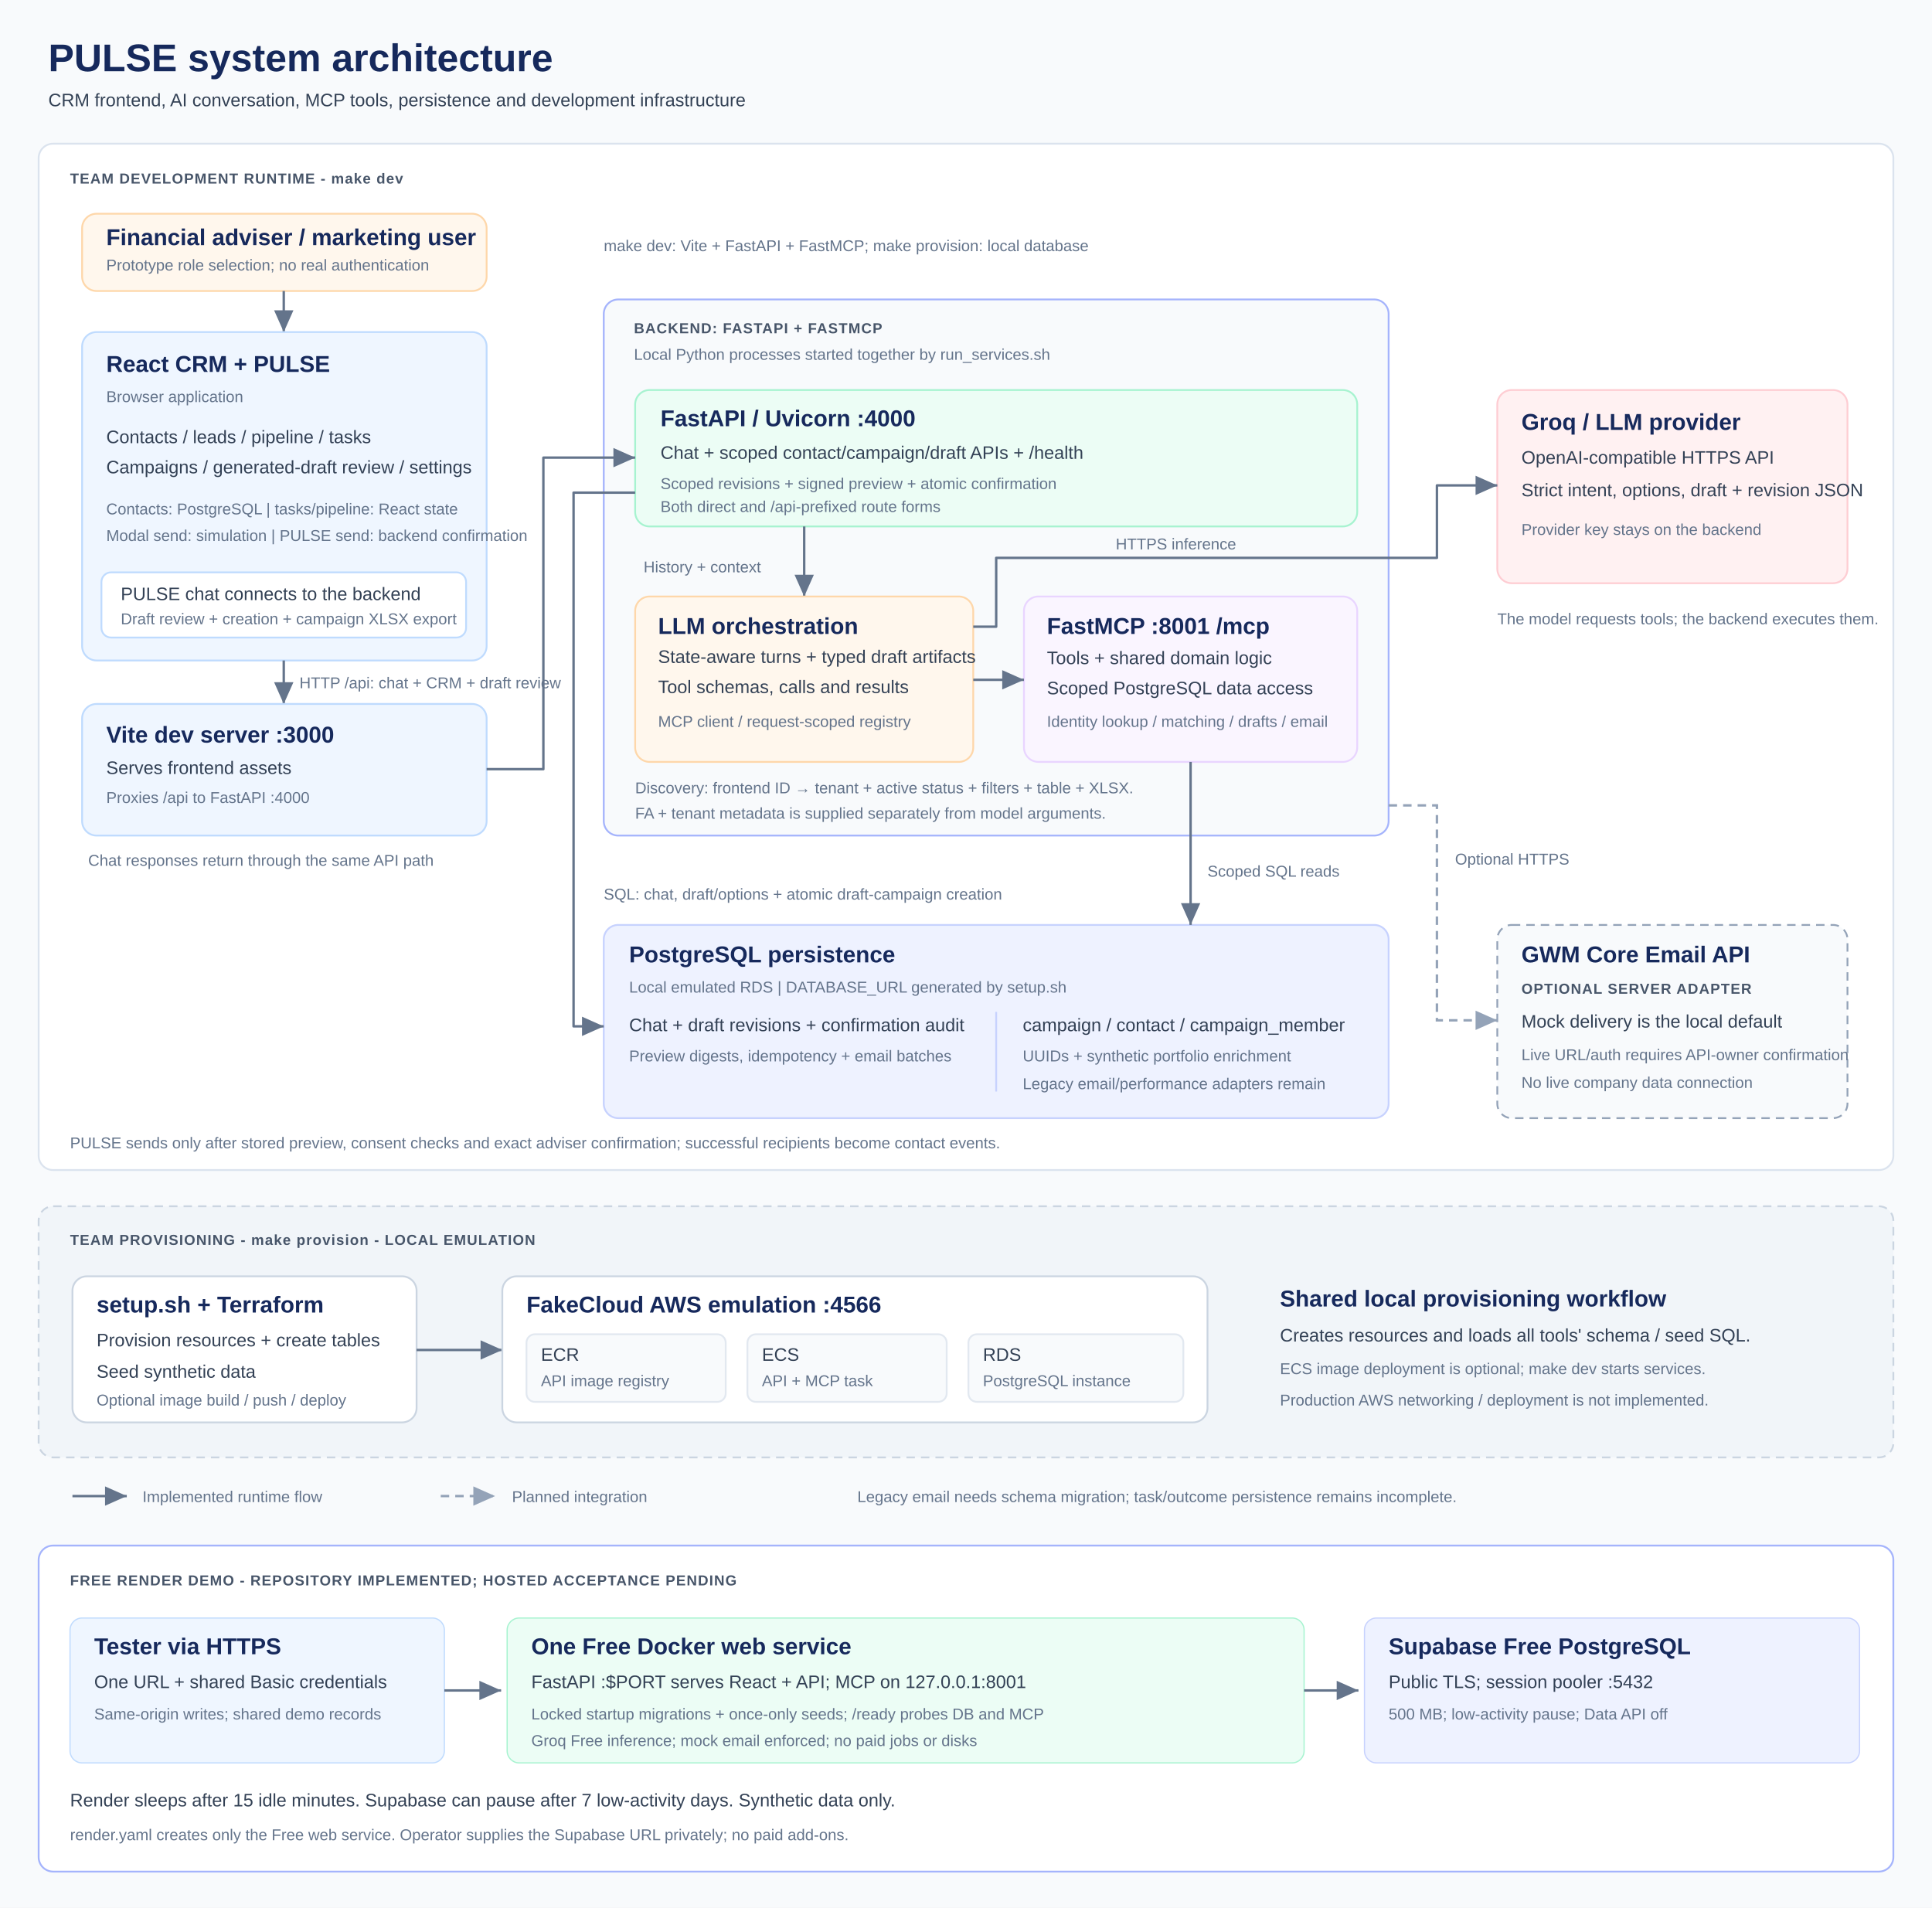
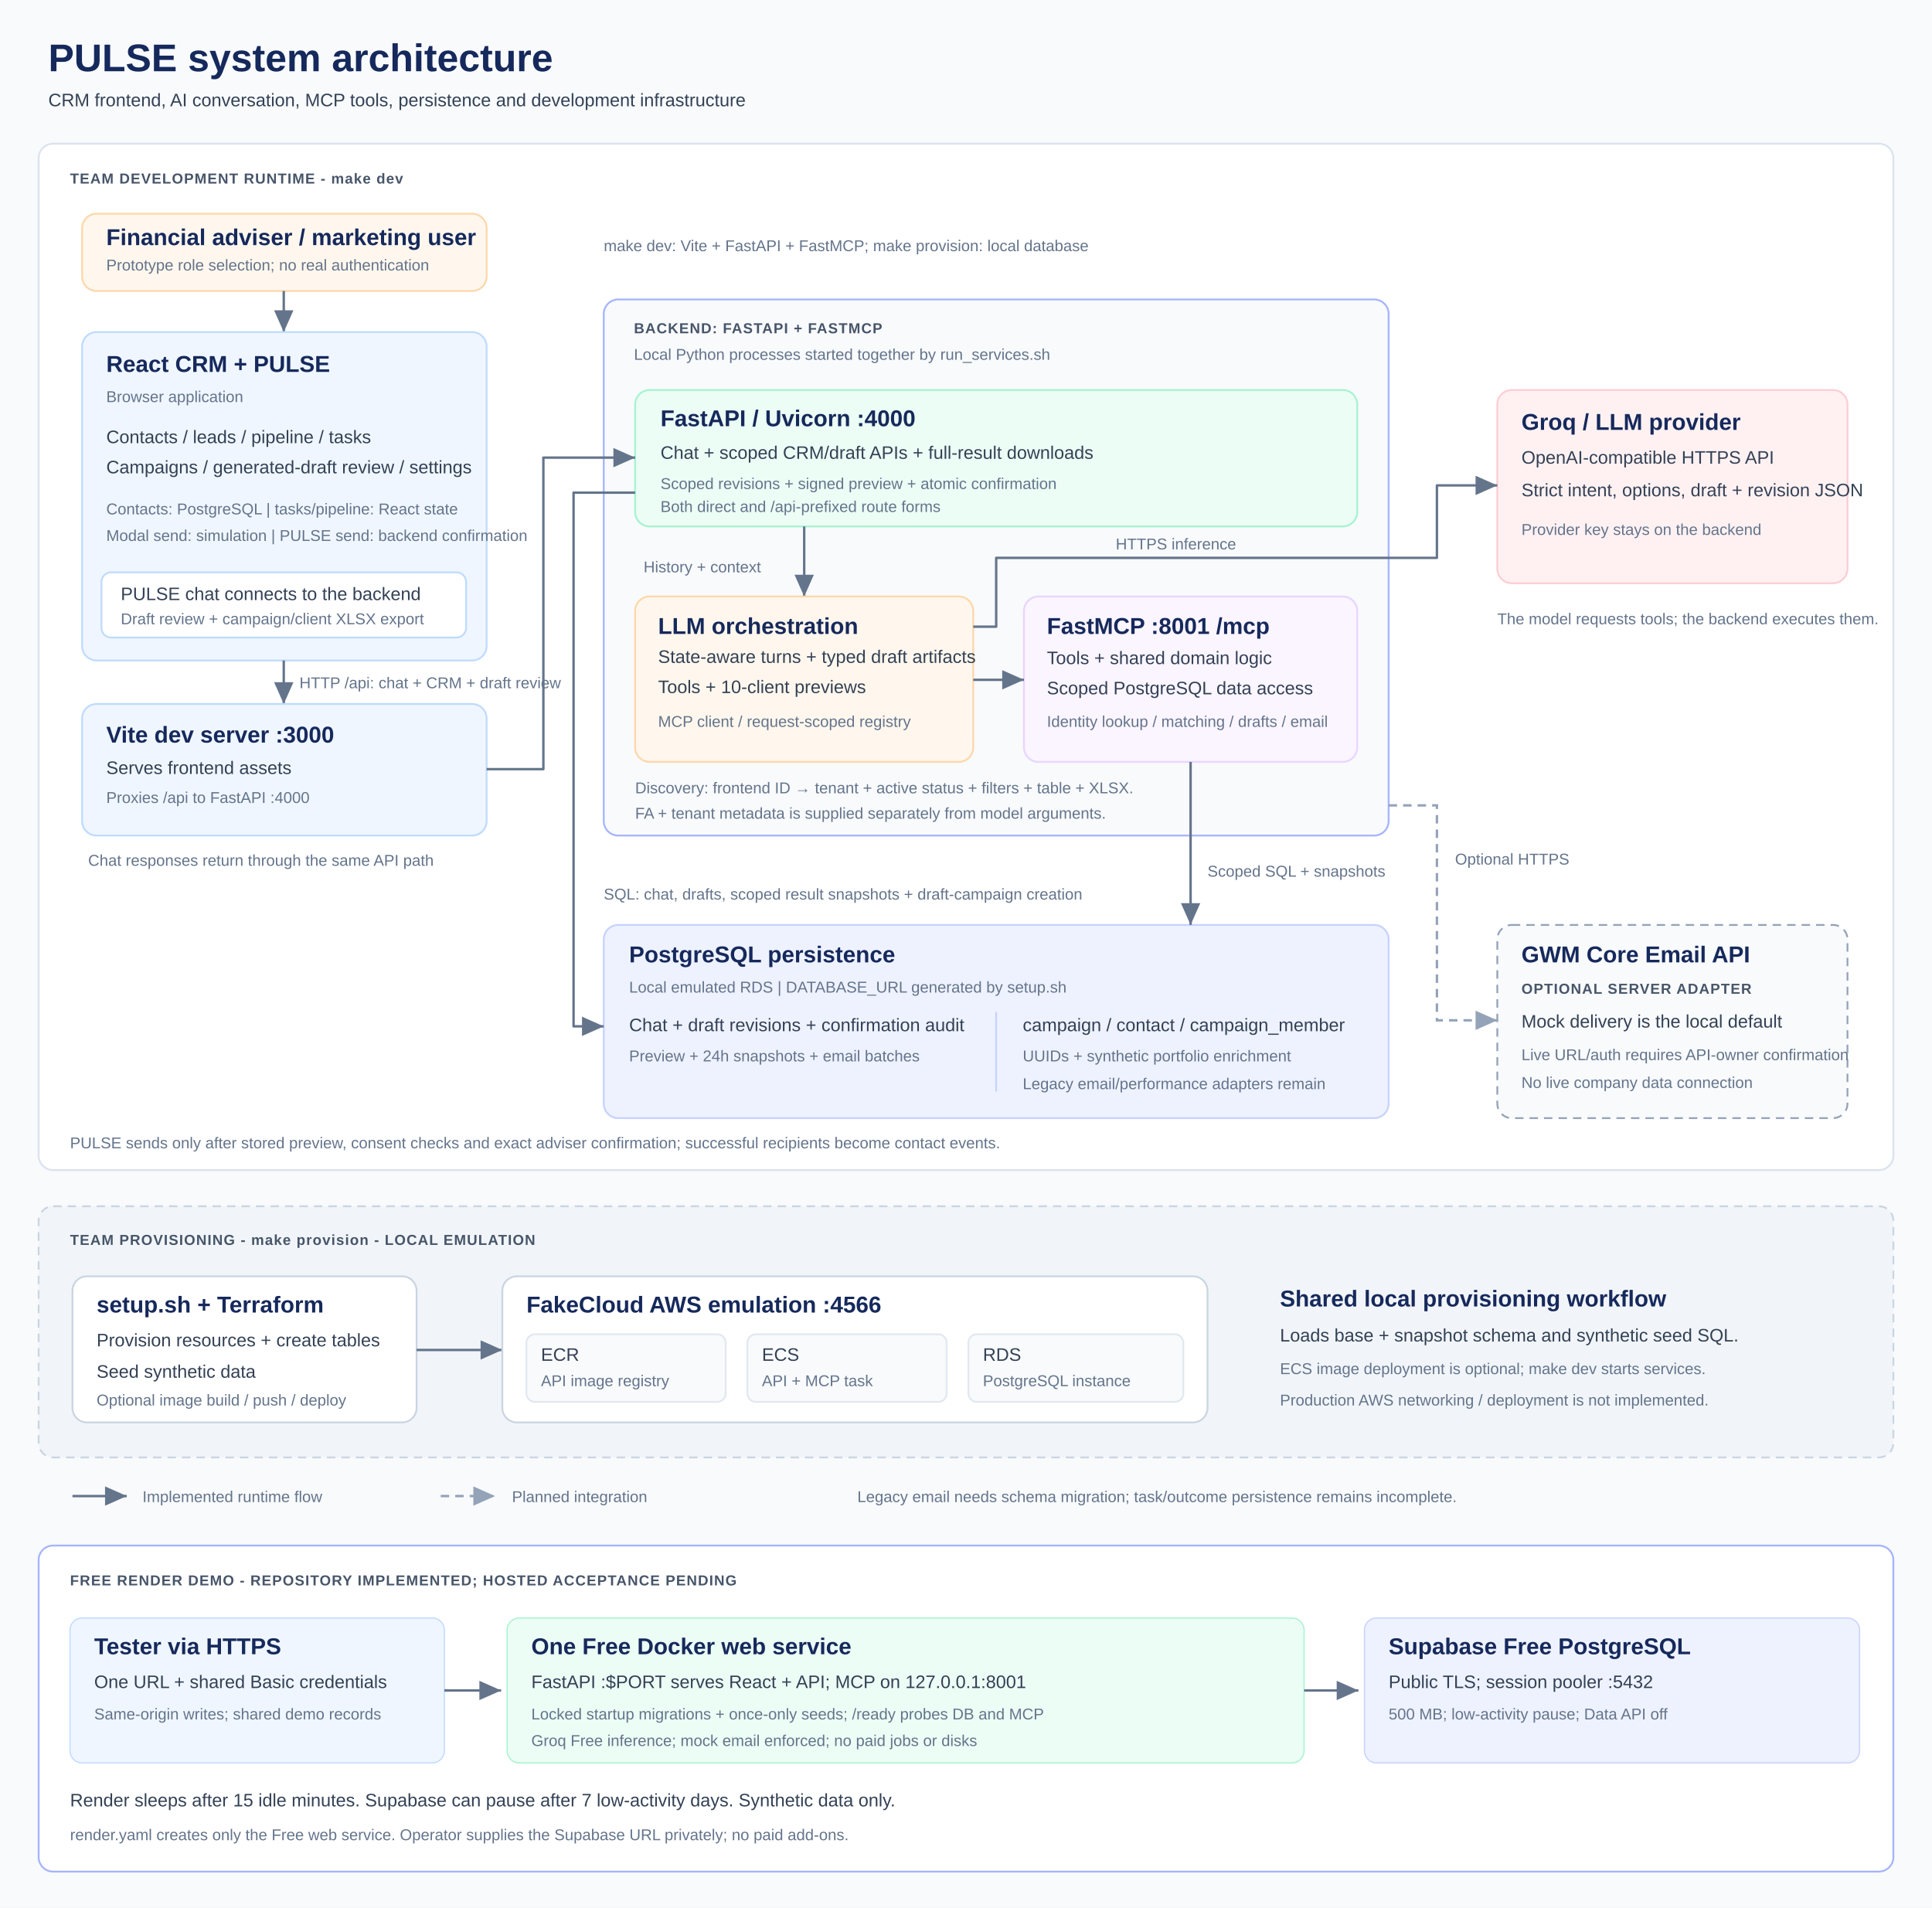
<svg xmlns="http://www.w3.org/2000/svg" width="1600" height="1580" viewBox="0 0 1600 1580" role="img" aria-labelledby="diagram-title diagram-description">
  <defs>
    <marker id="arrow" markerWidth="10" markerHeight="10" refX="9" refY="4" orient="auto">
      <path d="M0,0 L0,8 L9,4 z" fill="#64748b" />
    </marker>
    <marker id="planned-arrow" markerWidth="10" markerHeight="10" refX="9" refY="4" orient="auto">
      <path d="M0,0 L0,8 L9,4 z" fill="#94a3b8" />
    </marker>
    <style>
      text { font-family: Arial, Helvetica, sans-serif; }
      .title { font-size: 32px; font-weight: 700; fill: #16295c; }
      .section { font-size: 18px; font-weight: 700; fill: #16295c; }
      .heading { font-size: 19px; font-weight: 700; fill: #16295c; }
      .label { font-size: 15px; fill: #334155; }
      .small { font-size: 13px; fill: #64748b; }
      .badge { font-size: 12px; font-weight: 700; fill: #475569; letter-spacing: 0.7px; }
      .arrow { fill: none; stroke: #64748b; stroke-width: 2; stroke-linejoin: round; marker-end: url(#arrow); }
      .planned { fill: none; stroke: #94a3b8; stroke-width: 2; stroke-dasharray: 7 5; marker-end: url(#planned-arrow); }
    </style>
  </defs>
  <rect width="1600" height="1580" fill="#f8fafc" />
  <text x="40" y="59" class="title">PULSE system architecture</text>
  <text x="40" y="88" class="label">CRM frontend, AI conversation, MCP tools, persistence and development infrastructure</text>
  <rect x="32" y="119" width="1536" height="850" rx="12" fill="#fff" stroke="#dbe3ee" stroke-width="1.5" />
  <text x="58" y="152" class="badge">TEAM DEVELOPMENT RUNTIME - make dev</text>
  <text x="500" y="208" class="small">make dev: Vite + FastAPI + FastMCP; make provision: local database</text>
  <rect x="68" y="177" width="335" height="64" rx="12" fill="#fff7ed" stroke="#fed7aa" stroke-width="1.5" />
  <text x="88" y="203" class="heading">Financial adviser / marketing user</text>
  <text x="88" y="224" class="small">Prototype role selection; no real authentication</text>
  <path d="M235 241 L235 275" class="arrow" />
  <rect x="68" y="275" width="335" height="272" rx="12" fill="#eff6ff" stroke="#bfdbfe" stroke-width="1.5" />
  <text x="88" y="308" class="heading">React CRM + PULSE</text>
  <text x="88" y="333" class="small">Browser application</text>
  <text x="88" y="367" class="label">Contacts / leads / pipeline / tasks</text>
  <text x="88" y="392" class="label">Campaigns / generated-draft review / settings</text>
  <text x="88" y="426" class="small">Contacts: PostgreSQL | tasks/pipeline: React state</text>
  <text x="88" y="448" class="small">Modal send: simulation | PULSE send: backend confirmation</text>
  <rect x="84" y="474" width="302" height="54" rx="8" fill="#fff" stroke="#bfdbfe" stroke-width="1.5" />
  <text x="100" y="497" class="label">PULSE chat connects to the backend</text>
-   <text x="100" y="517" class="small">Draft review + creation + campaign XLSX export</text>
+   <text x="100" y="517" class="small">Draft review + campaign/client XLSX export</text>
  <path d="M235 547 L235 583" class="arrow" />
  <text x="248" y="570" class="small">HTTP /api: chat + CRM + draft review</text>
  <rect x="68" y="583" width="335" height="109" rx="12" fill="#eff6ff" stroke="#bfdbfe" stroke-width="1.5" />
  <text x="88" y="615" class="heading">Vite dev server :3000</text>
  <text x="88" y="641" class="label">Serves frontend assets</text>
  <text x="88" y="665" class="small">Proxies /api to FastAPI :4000</text>
  <rect x="500" y="248" width="650" height="444" rx="12" fill="#f8fafc" stroke="#a5b4fc" stroke-width="1.5" />
  <text x="525" y="276" class="badge">BACKEND: FASTAPI + FASTMCP</text>
  <text x="525" y="298" class="small">Local Python processes started together by run_services.sh</text>
  <rect x="526" y="323" width="598" height="113" rx="12" fill="#ecfdf5" stroke="#a7f3d0" stroke-width="1.5" />
  <text x="547" y="353" class="heading">FastAPI / Uvicorn :4000</text>
-   <text x="547" y="380" class="label">Chat + scoped contact/campaign/draft APIs + /health</text>
+   <text x="547" y="380" class="label">Chat + scoped CRM/draft APIs + full-result downloads</text>
  <text x="547" y="405" class="small">Scoped revisions + signed preview + atomic confirmation</text>
  <text x="547" y="424" class="small">Both direct and /api-prefixed route forms</text>
  <path d="M403 637 L450 637 L450 379 L526 379" class="arrow" />
  <text x="73" y="717" class="small">Chat responses return through the same API path</text>
  <path d="M666 436 L666 494" class="arrow" />
  <text x="533" y="474" class="small">History + context</text>
  <rect x="526" y="494" width="280" height="137" rx="12" fill="#fff7ed" stroke="#fed7aa" stroke-width="1.5" />
  <text x="545" y="525" class="heading">LLM orchestration</text>
  <text x="545" y="549" class="label">State-aware turns + typed draft artifacts</text>
-   <text x="545" y="574" class="label">Tool schemas, calls and results</text>
+   <text x="545" y="574" class="label">Tools + 10-client previews</text>
  <text x="545" y="602" class="small">MCP client / request-scoped registry</text>
  <rect x="848" y="494" width="276" height="137" rx="12" fill="#faf5ff" stroke="#e9d5ff" stroke-width="1.5" />
  <text x="867" y="525" class="heading">FastMCP :8001 /mcp</text>
  <text x="867" y="550" class="label">Tools + shared domain logic</text>
  <text x="867" y="575" class="label">Scoped PostgreSQL data access</text>
  <text x="867" y="602" class="small">Identity lookup / matching / drafts / email</text>
  <path d="M806 563 L848 563" class="arrow" />
  <text x="526" y="657" class="small">Discovery: frontend ID → tenant + active status + filters + table + XLSX.</text>
  <text x="526" y="678" class="small">FA + tenant metadata is supplied separately from model arguments.</text>
  <rect x="1240" y="323" width="290" height="160" rx="12" fill="#fff1f2" stroke="#fecdd3" stroke-width="1.5" />
  <text x="1260" y="356" class="heading">Groq / LLM provider</text>
  <text x="1260" y="384" class="label">OpenAI-compatible HTTPS API</text>
  <text x="1260" y="411" class="label">Strict intent, options, draft + revision JSON</text>
  <text x="1260" y="443" class="small">Provider key stays on the backend</text>
  <path d="M806 519 L825 519 L825 462 L1190 462 L1190 402 L1240 402" class="arrow" />
  <text x="924" y="455" class="small">HTTPS inference</text>
  <text x="1240" y="517" class="small">The model requests tools; the backend executes them.</text>
  <rect x="500" y="766" width="650" height="160" rx="12" fill="#eef2ff" stroke="#c7d2fe" stroke-width="1.5" />
  <text x="521" y="797" class="heading">PostgreSQL persistence</text>
  <text x="521" y="822" class="small">Local emulated RDS | DATABASE_URL generated by setup.sh</text>
  <path d="M825 838 L825 904" stroke="#c7d2fe" stroke-width="1.5" />
  <text x="521" y="854" class="label">Chat + draft revisions + confirmation audit</text>
-   <text x="521" y="879" class="small">Preview digests, idempotency + email batches</text>
+   <text x="521" y="879" class="small">Preview + 24h snapshots + email batches</text>
  <text x="847" y="854" class="label">campaign / contact / campaign_member</text>
  <text x="847" y="879" class="small">UUIDs + synthetic portfolio enrichment</text>
  <text x="847" y="902" class="small">Legacy email/performance adapters remain</text>
  <path d="M526 408 L475 408 L475 850 L500 850" class="arrow" />
-   <text x="500" y="745" class="small">SQL: chat, draft/options + atomic draft-campaign creation</text>
+   <text x="500" y="745" class="small">SQL: chat, drafts, scoped result snapshots + draft-campaign creation</text>
  <path d="M986 631 L986 766" class="arrow" />
-   <text x="1000" y="726" class="small">Scoped SQL reads</text>
+   <text x="1000" y="726" class="small">Scoped SQL + snapshots</text>
  <rect x="1240" y="766" width="290" height="160" rx="12" fill="#f8fafc" stroke="#94a3b8" stroke-width="1.5" stroke-dasharray="7 5" />
  <text x="1260" y="797" class="heading">GWM Core Email API</text>
  <text x="1260" y="823" class="badge">OPTIONAL SERVER ADAPTER</text>
  <text x="1260" y="851" class="label">Mock delivery is the local default</text>
  <text x="1260" y="878" class="small">Live URL/auth requires API-owner confirmation</text>
  <text x="1260" y="901" class="small">No live company data connection</text>
  <path d="M1150 667 L1190 667 L1190 845 L1240 845" class="planned" />
  <text x="1205" y="716" class="small">Optional HTTPS</text>
  <text x="58" y="951" class="small">PULSE sends only after stored preview, consent checks and exact adviser confirmation; successful recipients become contact events.</text>
  <rect x="32" y="999" width="1536" height="208" rx="12" fill="#f1f5f9" stroke="#cbd5e1" stroke-width="1.5" stroke-dasharray="7 5" />
  <text x="58" y="1031" class="badge">TEAM PROVISIONING - make provision - LOCAL EMULATION</text>
  <rect x="60" y="1057" width="285" height="121" rx="12" fill="#fff" stroke="#cbd5e1" stroke-width="1.5" />
  <text x="80" y="1087" class="heading">setup.sh + Terraform</text>
  <text x="80" y="1115" class="label">Provision resources + create tables</text>
  <text x="80" y="1141" class="label">Seed synthetic data</text>
  <text x="80" y="1164" class="small">Optional image build / push / deploy</text>
  <path d="M345 1118 L416 1118" class="arrow" />
  <rect x="416" y="1057" width="584" height="121" rx="12" fill="#fff" stroke="#cbd5e1" stroke-width="1.5" />
  <text x="436" y="1087" class="heading">FakeCloud AWS emulation :4566</text>
  <rect x="436" y="1105" width="165" height="56" rx="7" fill="#f8fafc" stroke="#e2e8f0" stroke-width="1.5" />
  <text x="448" y="1127" class="label">ECR</text>
  <text x="448" y="1148" class="small">API image registry</text>
  <rect x="619" y="1105" width="165" height="56" rx="7" fill="#f8fafc" stroke="#e2e8f0" stroke-width="1.5" />
  <text x="631" y="1127" class="label">ECS</text>
  <text x="631" y="1148" class="small">API + MCP task</text>
  <rect x="802" y="1105" width="178" height="56" rx="7" fill="#f8fafc" stroke="#e2e8f0" stroke-width="1.5" />
  <text x="814" y="1127" class="label">RDS</text>
  <text x="814" y="1148" class="small">PostgreSQL instance</text>
  <text x="1060" y="1082" class="heading">Shared local provisioning workflow</text>
-   <text x="1060" y="1111" class="label">Creates resources and loads all tools' schema / seed SQL.</text>
+   <text x="1060" y="1111" class="label">Loads base + snapshot schema and synthetic seed SQL.</text>
  <text x="1060" y="1138" class="small">ECS image deployment is optional; make dev starts services.</text>
  <text x="1060" y="1164" class="small">Production AWS networking / deployment is not implemented.</text>
  <path d="M60 1239 L105 1239" class="arrow" />
  <text x="118" y="1244" class="small">Implemented runtime flow</text>
  <path d="M365 1239 L410 1239" class="planned" />
  <text x="424" y="1244" class="small">Planned integration</text>
  <text x="710" y="1244" class="small">Legacy email needs schema migration; task/outcome persistence remains incomplete.</text>
  <rect x="32" y="1280" width="1536" height="270" rx="12" fill="#fff" stroke="#a5b4fc" stroke-width="1.5" />
  <text x="58" y="1313" class="badge">FREE RENDER DEMO - REPOSITORY IMPLEMENTED; HOSTED ACCEPTANCE PENDING</text>
  <rect x="58" y="1340" width="310" height="120" rx="10" fill="#eff6ff" stroke="#bfdbfe" />
  <text x="78" y="1370" class="heading">Tester via HTTPS</text>
  <text x="78" y="1398" class="label">One URL + shared Basic credentials</text>
  <text x="78" y="1424" class="small">Same-origin writes; shared demo records</text>
  <path d="M368 1400 L415 1400" class="arrow" />
  <rect x="420" y="1340" width="660" height="120" rx="10" fill="#ecfdf5" stroke="#a7f3d0" />
  <text x="440" y="1370" class="heading">One Free Docker web service</text>
  <text x="440" y="1398" class="label">FastAPI :$PORT serves React + API; MCP on 127.0.0.1:8001</text>
  <text x="440" y="1424" class="small">Locked startup migrations + once-only seeds; /ready probes DB and MCP</text>
  <text x="440" y="1446" class="small">Groq Free inference; mock email enforced; no paid jobs or disks</text>
  <path d="M1080 1400 L1125 1400" class="arrow" />
  <rect x="1130" y="1340" width="410" height="120" rx="10" fill="#eef2ff" stroke="#c7d2fe" />
  <text x="1150" y="1370" class="heading">Supabase Free PostgreSQL</text>
  <text x="1150" y="1398" class="label">Public TLS; session pooler :5432</text>
  <text x="1150" y="1424" class="small">500 MB; low-activity pause; Data API off</text>
  <text x="58" y="1496" class="label">Render sleeps after 15 idle minutes. Supabase can pause after 7 low-activity days. Synthetic data only.</text>
  <text x="58" y="1524" class="small">render.yaml creates only the Free web service. Operator supplies the Supabase URL privately; no paid add-ons.</text>
</svg>
